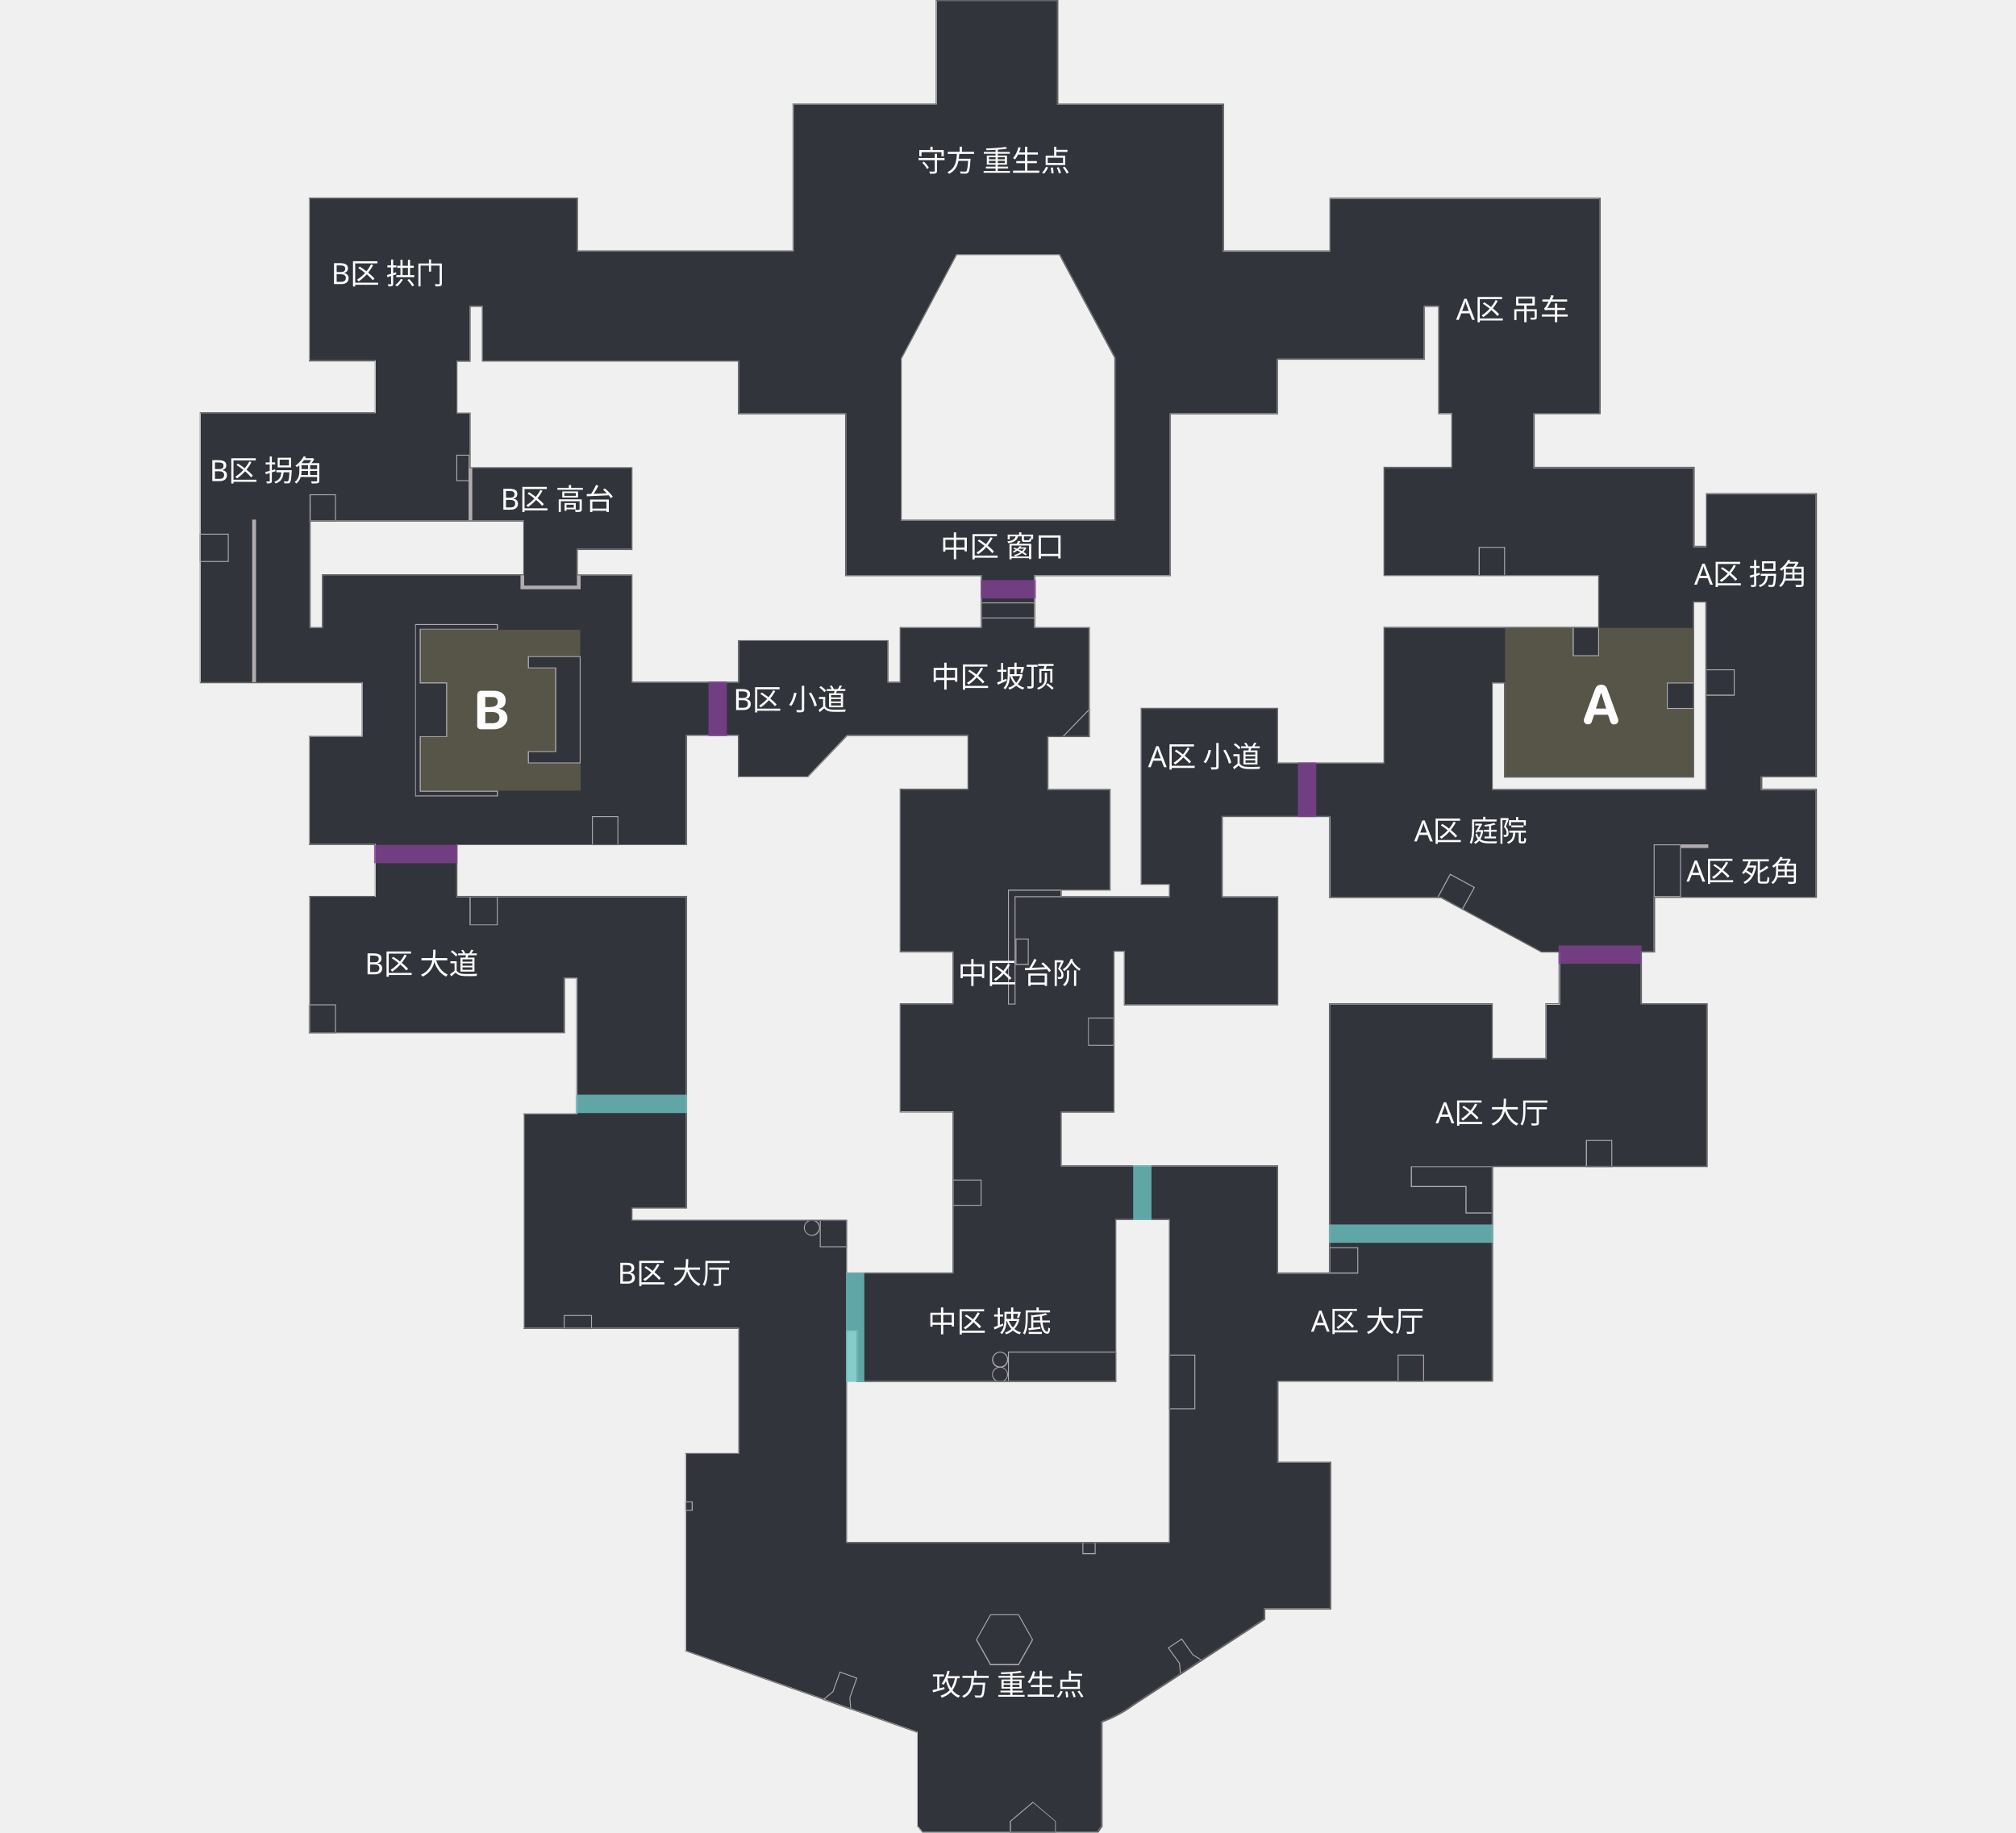
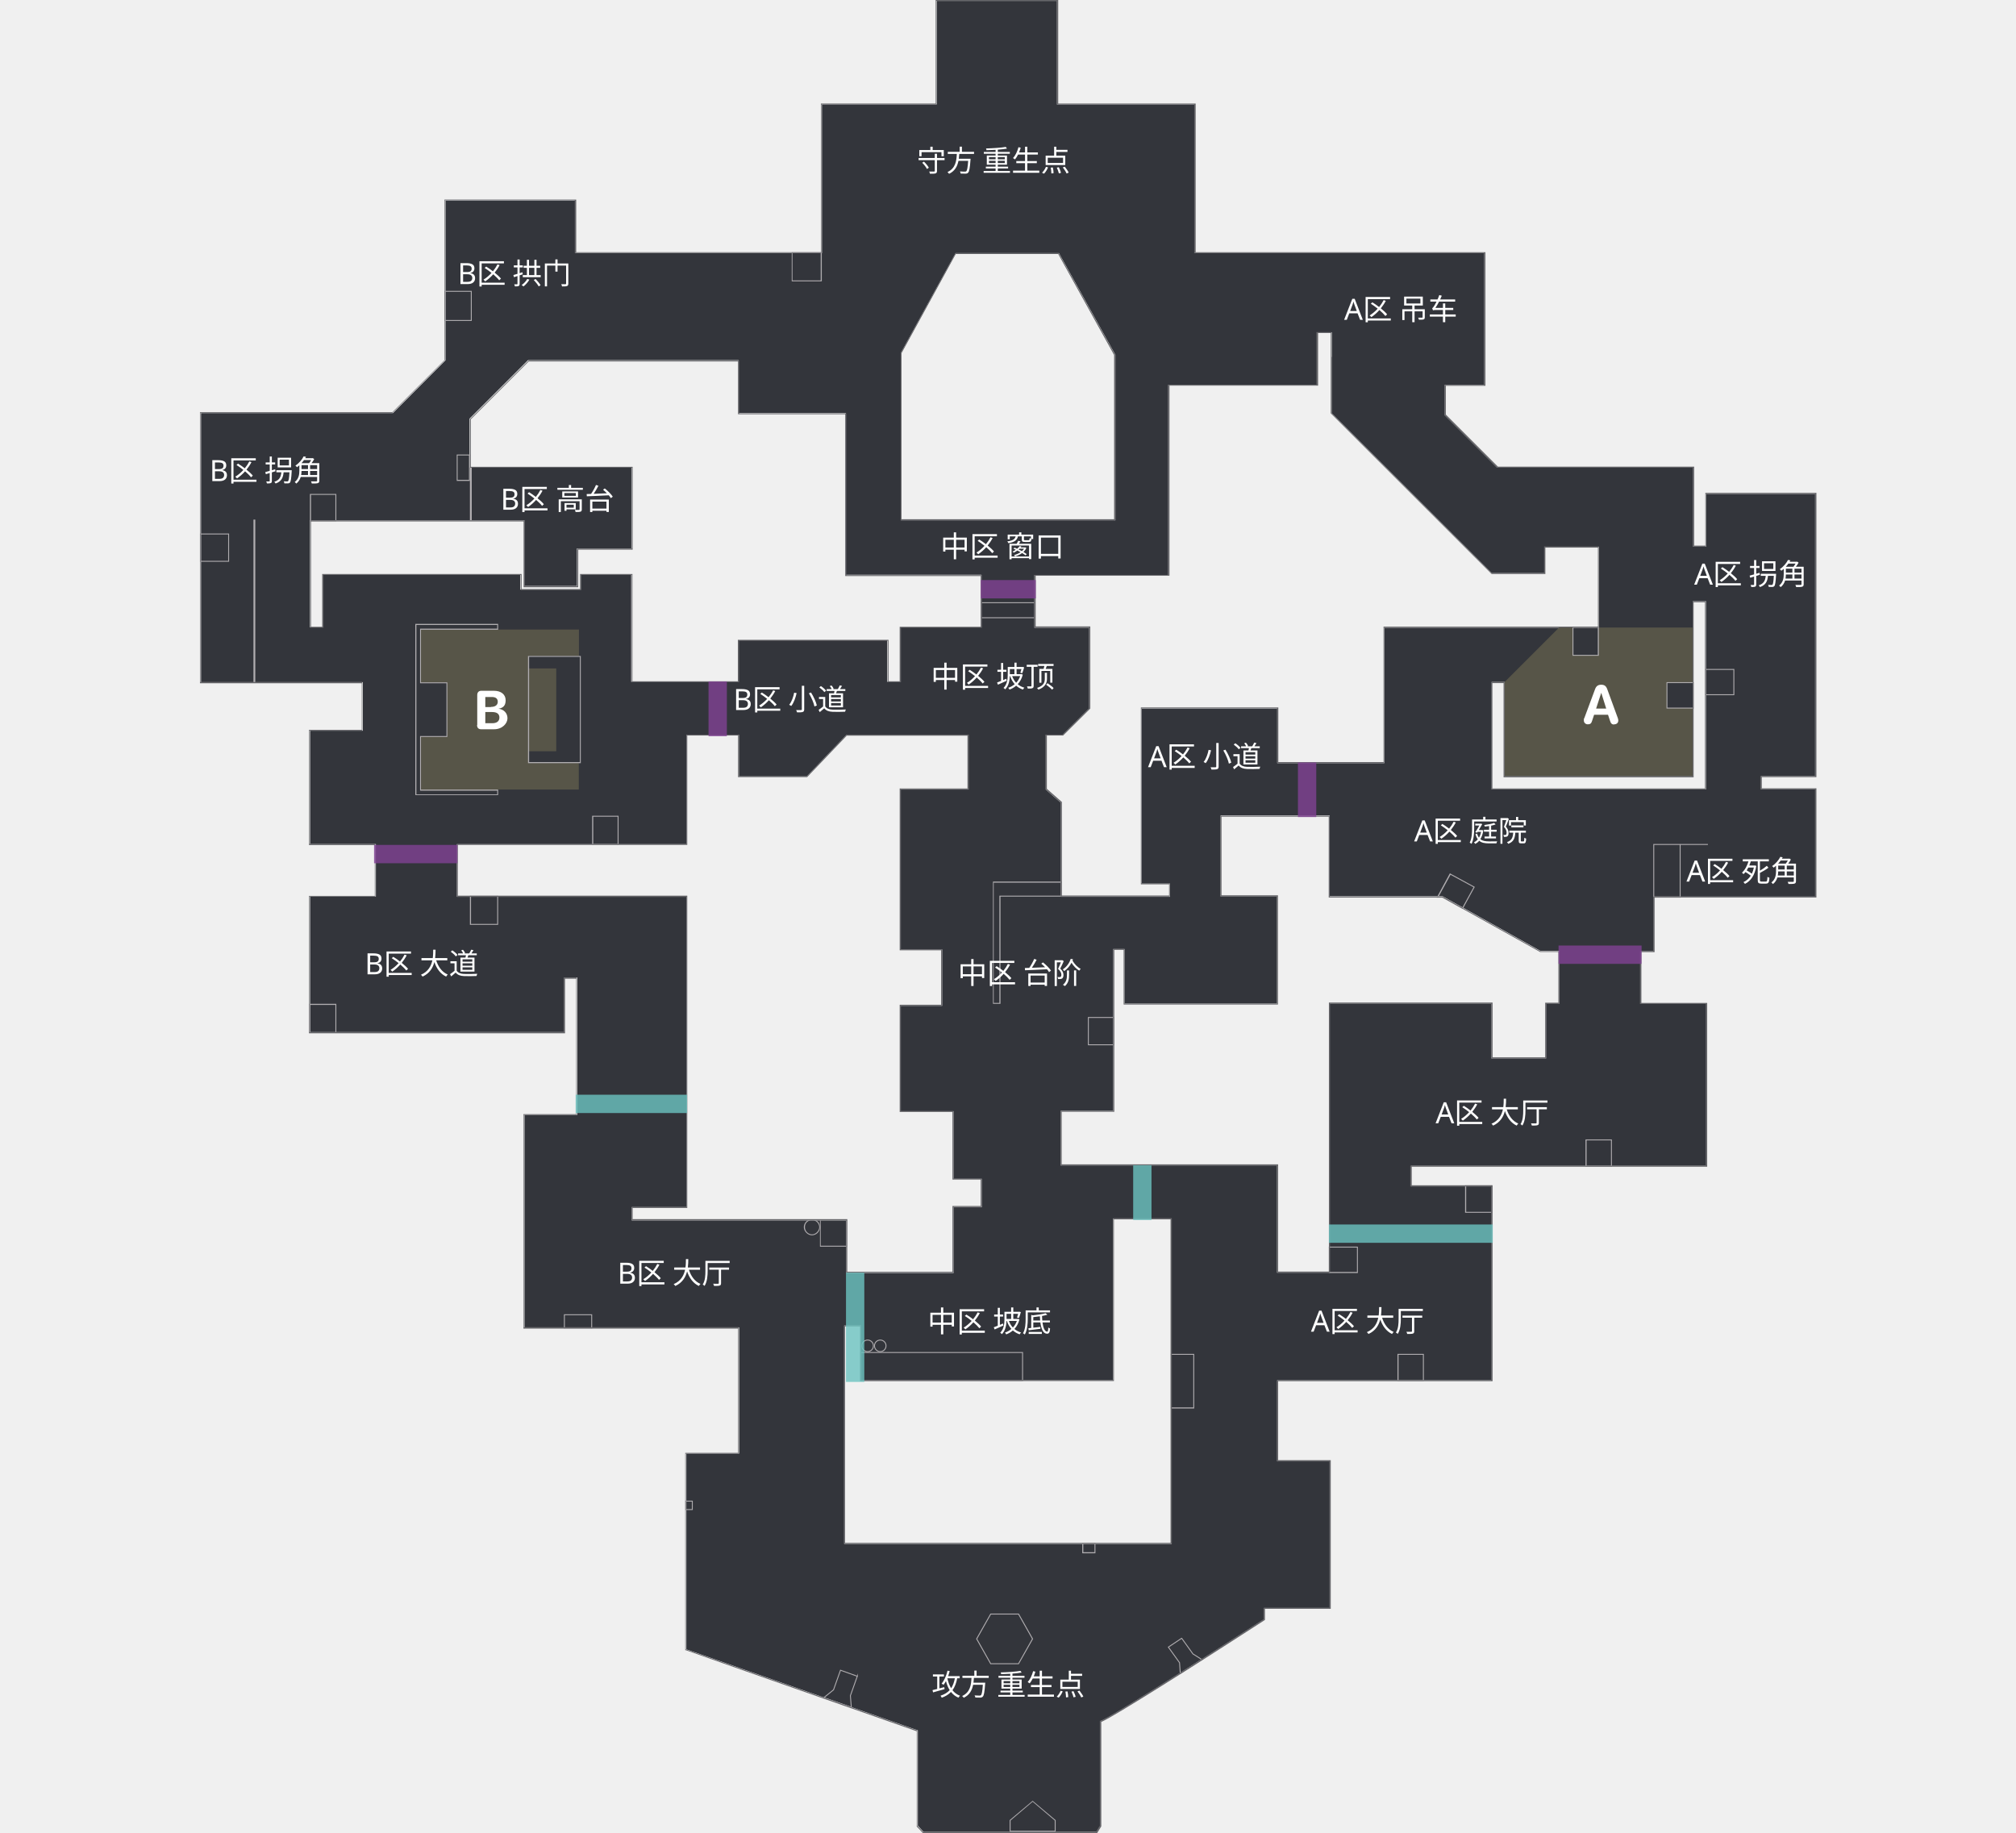
- <svg xmlns="http://www.w3.org/2000/svg" id="_图层_1" data-name="图层 1" version="1.1" viewBox="0 0 1100 1000">
+ <svg xmlns="http://www.w3.org/2000/svg" id="_图层_1" data-name=" 图层 1" version="1.1" viewBox="0 0 1100 1000">
  <defs>
    <style>
      .cls-1 {
-         fill: #32343b;
+         fill: #575548;
      }

      .cls-1, .cls-2, .cls-3, .cls-4, .cls-5 {
        stroke-width: 0px;
      }

-       .cls-2 {
-         fill: #575548;
-       }
- 
-       .cls-3 {
-         fill: #646568;
-       }
- 
      .cls-6 {
-         opacity: .8;
-       }
- 
-       .cls-7 {
-         stroke: #afabae;
+         stroke: #b0adb0;
        stroke-width: .5px;
      }

-       .cls-7, .cls-8, .cls-9 {
+       .cls-6, .cls-7, .cls-8 {
        fill: none;
        stroke-miterlimit: 10;
      }

+       .cls-2 {
+         fill: #b0adb0;
+       }
+ 
+       .cls-9 {
+         opacity: .4;
+       }
+ 
+       .cls-10 {
+         opacity: .8;
+       }
+ 
+       .cls-7 {
+         stroke: #814194;
+       }
+ 
+       .cls-7, .cls-8 {
+         stroke-width: 10px;
+       }
+ 
+       .cls-8 {
+         stroke: #6bc3c0;
+       }
+ 
+       .cls-3 {
+         fill: #656569;
+       }
+ 
+       .cls-11, .cls-12 {
+         isolation: isolate;
+       }
+ 
      .cls-4 {
-         fill: #afabae;
-       }
- 
-       .cls-8 {
-         stroke: #814194;
-       }
- 
-       .cls-8, .cls-9 {
-         stroke-width: 10px;
-       }
- 
-       .cls-9 {
-         stroke: #6bc3c0;
-       }
- 
-       .cls-5, .cls-10 {
+         fill: #33353b;
+       }
+ 
+       .cls-5, .cls-12 {
        fill: #fff;
      }

-       .cls-10 {
+       .cls-12 {
        font-family: SimHei, SimHei;
        font-size: 16px;
-         isolation: isolate;
      }
    </style>
  </defs>
-   <g id="_进攻-盐海矿镇" data-name="进攻-盐海矿镇">
-     <g id="Body">
-       <path class="cls-1" d="M902.3,519.3v-29.8h88.3v-58.5h-29.8v-7.3h29.8v-154h-59.5v28.8h-7.2v-43.1h-87.3v-29.8h36v-117.1h-146.9v28.8h-58.5V57h-90.4V.5h-65.7v56.5h-78.1v80.1h-118.1v-28.8h-145.9v88.3h36v28.8h-95.5v58.5h0v88.3h88.3v29.8h-28.8v58.5h36v28.8h-35.9v74h138.6v-29.9h7.2v74.6h-28.8v116.5h117.1v68.8h-28.8v107.3l126.3,44.3v51.3l2.6,3.1h95.5l2.1-3.1v-56.9c10.6-3.9,17.3-9.3,17.3-9.3l71.6-46.8v-5.6h36v-79.6h-28.8v-44.7h117.1v-117.1h117.1v-88.3h-35.9v-28.8h7.2,0ZM931.1,328.2v102.7h-117.1v-58.6h7.2v51.4h102.7v-95.5h7.2ZM792.4,225.5v29.8h-37v58.5h117.1v28.8h-117.1v74h-58.5v-29.8h-74v95.5h15.4v7.2h-30.8s-28.8,0-28.8,0v-4.1h26.7v-54.4h-33.9v-29.3h22.6v-59.1h-29.8v-28.8h74v-88.3h58.5v-29.8h80.1v-28.8h8.2v58.5h7.2,0ZM491.5,243v-47.3l30.3-57h56.5l30.3,56.5v88.8h-117.1v-41h0ZM249.1,196.7h7.2v-29.8h7.2v29.8h139.7v28.8h58.5v66.3h0v22h74v28.8h-44.2v29.8h-7.2v-22.6h-81.1v22.6h-58.6v-9.2h0v-49.3h-29.8v-14.4h29.8v-44.2h-88.3v-29.8h-7.2v-28.8h0ZM168.9,284h117.1v29.8h-109.9v28.8h-7.2v-58.5h0ZM344.5,659h29.8v-169.5h-125.3v-28.8h125.3v-59.6h28.8v22.6h37.5l21.5-22.6h17.6c0,0,48.7,0,48.7,0v29.7h-37v88.3h28.8v28.8h-28.8v58.5h28.8v68.6h0v19.8h-58.6v-28.8h-117.1v-7.2h0ZM638.4,832.1v9.7h-176.7v-48.3h0v-67.8h6.2v27.8h140.7v-88.3h29.8v166.9ZM843.8,548v29.8h-29.8v-29.8h-88.3v146.9h-28.8v-58.5h-118.1v-29.8h28.8v-87.8h6.2v29.3h83.2v-58.5h-30.3v-44.2h59.1v44.2h60.7c.6.5,54.9,29.8,54.9,29.8h9.8v28.8h-7.2Z" />
-     </g>
-     <g id="Bombsite">
-       <rect class="cls-2" x="821.2" y="342.6" width="102.8" height="81.2" />
-       <polygon class="cls-2" points="288.1 416.4 288.1 410 303.2 410 303.2 364.9 288.1 364.9 288.1 358 316.6 358 316.6 343.6 288.1 343.6 273.6 343.6 229.4 343.6 229.4 372.5 243.9 372.5 243.9 401.9 229.4 401.9 229.4 431.4 286 431.4 288.1 431.4 316.8 431.4 316.8 416.4 288.1 416.4" />
-     </g>
-     <g id="Lines">
-       <path class="cls-4" d="M563.6,983.6l12.1,10.2v5.6h-24.1v-5.6l12.1-10.2M563.6,983l-12.6,10.7v6.4h25.1v-6.4l-12.6-10.7h0Z" />
-       <path class="cls-4" d="M555.6,881.3l7.5,13.3-7.5,13.3h-15l-7.5-13.3,7.5-13.3h15M555.9,880.8h-15.6l-7.8,13.9,7.8,13.9h15.6l7.8-13.9-7.8-13.9h0Z" />
-       <polygon class="cls-7" points="467.5 915.6 458.3 912.3 454.5 923 449.2 927.4 464.2 932.6 463.7 926.3 467.5 915.6" />
-       <polygon class="cls-7" points="644.8 894.3 637.5 899.1 643.6 907.6 644.1 913.5 655.7 905.9 650.8 902.8 644.8 894.3" />
-       <path class="cls-4" d="M597.3,841.8v5.6h-6.2v-5.6h6.2M597.8,841.3h-7.2v6.7h7.2v-6.7h0Z" />
-       <path class="cls-4" d="M377.4,819.7v4.1h-3.1v-4.1h3.1M378,819.2h-4.1v5.1h4.1v-5.1h0Z" />
-       <path class="cls-4" d="M651.7,739.6v28.8h-13.4v-28.8h13.4M652.2,739.1h-14.4v29.8h14.4v-29.8h0Z" />
-       <path class="cls-4" d="M776.5,739.6v13.9h-13.4v-13.9h13.4M777,739.1h-14.4v14.9h14.4v-14.9h0Z" />
-       <path class="cls-4" d="M740.6,681v13.3h-14.9v-13.3h14.9M741.1,680.5h-15.9v14.4h15.9v-14.4h0Z" />
-       <path class="cls-4" d="M608.6,738v15.4h-58.1v-15.4h58.1M609.1,737.5h-59.1v16.5h59.1v-16.5h0Z" />
-       <path class="cls-4" d="M545.7,738c2.1,0,3.8,1.7,3.8,3.8s-1.7,3.8-3.8,3.8-3.8-1.7-3.8-3.8,1.7-3.8,3.8-3.8M545.7,737.5c-2.4,0-4.4,2-4.4,4.4s2,4.4,4.4,4.4,4.4-2,4.4-4.4-2-4.4-4.4-4.4h0Z" />
-       <path class="cls-4" d="M461.7,666.1v13.9h-13.9v-13.9h13.9M462.2,665.6h-14.9v14.9h14.9v-14.9h0Z" />
-       <path class="cls-4" d="M322.5,718v6.7h-14.4v-6.7h14.4M323,717.5h-15.4v7.7h15.4v-7.7h0Z" />
-       <path class="cls-4" d="M535.1,644.1v13.3h-14.9v-13.3h14.9M535.6,643.6h-15.9v14.3h15.9v-14.3h0Z" />
-       <path class="cls-4" d="M879.2,622.5v13.9h-13.3v-13.9h13.3M879.7,622h-14.4v14.9h14.4v-14.9h0Z" />
-       <path class="cls-4" d="M182.8,548.5v14.9h-13.9v-14.9h13.9M183.3,548h-14.9v15.9h14.9v-15.9h0Z" />
-       <path class="cls-4" d="M271.1,489.5v14.9h-14.3v-14.9h14.3M271.6,488.9h-15.4v15.9h15.4v-15.9h0Z" />
-       <path class="cls-4" d="M271.1,341v2.1h-42.1v29.8h14.4v28.8h-14.4v30.3h42.1v2h-44.2v-93h44.2M271.7,340.5h-45.2v94h45.2v-3.1h-42.1v-29.3h14.4v-29.8h-14.4v-28.8h42.1v-3.1h0Z" />
-       <path class="cls-4" d="M607.5,555.7v14.4h-13.4v-14.4h13.4M608.1,555.2h-14.4v15.4h14.4v-15.4h0Z" />
-       <path class="cls-4" d="M578.8,485.9v3.1h-25.2v58.6h-3.1v-61.6h28.2M579.3,485.4h-29.3v62.7h4.1v-58.6h25.2v-4.1h0Z" />
-       <path class="cls-4" d="M560.8,512.6v13.3h-6.2v-13.3h6.2M561.3,512.1h-7.2v14.4h7.2v-14.4h0Z" />
-       <path class="cls-4" d="M336.9,445.8v14.9h-13.4v-14.9h13.4M337.4,445.3h-14.4v15.9h14.4v-15.9h0Z" />
-       <path class="cls-4" d="M124.3,291.7v14.4h-14.9v-14.4h14.9M124.8,291.2h-15.9v15.4h15.9v-15.4h0Z" />
-       <path class="cls-4" d="M182.8,270.2v13.9h-13.3v-13.9h13.3M183.3,269.7h-14.4v14.9h14.4v-14.9h0Z" />
-       <path class="cls-4" d="M255.7,248.6v13.4h-6.2v-13.4h6.2M256.2,248.1h-7.2v14.4h7.2v-14.4h0Z" />
-       <path class="cls-4" d="M564.4,329.2v7.7h-28.8v-7.7h28.8M564.9,328.7h-29.8v8.7h29.8v-8.7h0Z" />
-       <path class="cls-4" d="M814,636.9v24.6h-13.8v-14.4h-29.8v-10.3h43.6M814.5,636.4h-44.7v11.3h29.8v14.4h14.9v-25.7h0Z" />
-       <path class="cls-4" d="M916.7,461.2v27.7h-13.9v-27.7h13.9M917.2,460.7h-14.9v28.8h14.9v-28.8h0Z" />
-       <path class="cls-4" d="M791.4,477.4l12.7,6.9-6.3,11.5-11.4-6.2h-.1c0,0-.1,0-.1,0h-.2s-1.2,0-1.2,0l6.6-12.1M791.2,476.7l-7.2,13.3h2.2s11.8,6.5,11.8,6.5l6.8-12.4-13.6-7.4h0Z" />
-       <path class="cls-4" d="M946,365.7v13.3h-14.9v-13.3h14.9M946.5,365.2h-15.9v14.4h15.9v-14.4h0Z" />
-       <g>
-         <rect class="cls-1" x="909.8" y="372.6" width="14.4" height="13.9" />
-         <path class="cls-4" d="M923.9,372.9v13.4h-13.9v-13.4h13.9M924.4,372.4h-14.9v14.4h14.9v-14.4h0Z" />
-       </g>
-       <g>
-         <rect class="cls-1" x="858.4" y="342.3" width="13.9" height="15.4" />
-         <path class="cls-4" d="M872,342.6v14.9h-13.3v-14.9h13.3M872.5,342.1h-14.4v15.9h14.4v-15.9h0Z" />
-       </g>
-       <path class="cls-4" d="M820.7,298.9v14.9h-13.3v-14.9h13.3M821.2,298.4h-14.4v15.9h14.4v-15.9h0Z" />
-       <rect class="cls-4" x="137.6" y="283.5" width="2.1" height="88.8" />
-       <rect class="cls-4" x="255.7" y="255.3" width="2" height="28.8" />
-       <polygon class="cls-4" points="314.8 313.8 314.8 319.5 286 319.5 286 313.8 284 313.8 284 321.5 285 321.5 286 321.5 314.8 321.5 316.6 321.5 316.8 321.5 316.8 313.8 314.8 313.8" />
-       <rect class="cls-4" x="917.1" y="460.7" width="15" height="2" />
-       <path class="cls-4" d="M316.3,358.5v57.5h-27.7v-5.7h14.9v-46.1h-14.9v-5.7h27.7M316.8,358h-28.8v6.7h14.9v45.1h-14.9v6.7h28.8v-58.5h0Z" />
-       <polygon class="cls-7" points="580 401.9 594.5 386.9 594.5 401.9 580 401.9" />
-       <path class="cls-4" d="M443.8,666.1c1.8.4,3.1,2,3.1,3.8s-1.8,3.9-3.9,3.9-3.9-1.8-3.9-3.9,1.3-3.4,3.1-3.8h1.7M443.9,665.6h-1.8c-2,.4-3.5,2.2-3.5,4.3s2,4.4,4.4,4.4,4.4-2,4.4-4.4-1.5-3.9-3.5-4.3h0Z" />
-       <path class="cls-4" d="M545.7,746.2c2.1,0,3.8,1.6,3.8,3.7s-1.2,3.2-3,3.6h-1.8c-1.7-.4-3-1.9-3-3.6s1.7-3.7,3.8-3.7M545.7,745.7c-2.4,0-4.4,1.9-4.4,4.2s1.5,3.7,3.4,4.1h1.9c2-.4,3.4-2.1,3.4-4.1s-2-4.2-4.4-4.2h0Z" />
-     </g>
-     <g id="Outlines">
-       <path class="cls-3" d="M576.7.5v56.5h90.4v80.1h58.5v-28.8h146.9v117.1h-36v29.8h87.3v43.1h7.2v-28.8h59.5v154h-29.8v7.3h29.8v58.5h-88.3v29.8h-7.2v28.8h35.9v88.3h-117.1v117.1h-117.1v44.7h28.8v79.6h-36v5.6l-71.6,46.8s-6.7,5.4-17.3,9.3v56.9l-2.1,3.1h-95.5l-2.6-3.1v-51.3l-126.3-44.3v-107.3h28.8v-68.8h-117.1v-116.5h28.8v-74.6h-7.2v29.9h-138.6v-74h35.9v-28.8h-36v-58.5h28.8v-29.8h-88.3v-88.3h0v-58.5h95.5v-28.8h-36v-88.3h145.9v28.8h118.1V57h78.1V.5h65.7M491.5,284h117.1v-88.8l-30.3-56.5h-56.5l-30.3,57v88.3M564.4,342.6h29.8v59.1h-22.6v29.3h33.9v54.4h-26.7v4.1h28.8s30.8,0,30.8,0v-7.2h-15.4v-95.5h74v29.8h58.5v-74h117.1v-28.8h-117.1v-58.5h37v-29.8h-7.2v-58.5h-8.2v28.8h-80.1v29.8h-58.5v88.3h-74v28.8M249.1,225.5h7.2v29.8h88.3v44.2h-29.8v14.4h29.8v49.3h0v9.2h58.6v-22.6h81.1v22.6h7.2v-29.8h44.2v-28.8h-74v-22h0v-66.3h-58.5v-28.8h-139.7v-29.8h-7.2v29.8h-7.2v28.8M168.9,342.6h7.2v-28.8h109.9v-29.8h-117.1v58.5M821.2,423.7v-51.4h-7.2v58.6h117.1v-102.7h-7.2v95.5h-102.7M403.1,423.7v-22.6h-28.8v59.6h-125.3v28.8h125.3v169.5h-29.8v7.2h117.1v28.8h58.6v-19.8h0v-68.6h-28.8v-58.5h28.8v-28.8h-28.8v-88.3h37v-29.7h-48.7c0,0-17.6,0-17.6,0l-21.5,22.6h-37.5M666.6,489.5h30.3v58.5h-83.2v-29.3h-6.2v87.8h-28.8v29.8h118.1v58.5h28.8v-146.9h88.3v29.8h29.8v-29.8h7.2v-28.8h-9.8s-54.2-29.3-54.9-29.8h-60.7v-44.2h-59.1v44.2M467.9,753.5v-27.8h-6.2v67.8h0v48.3h176.7v-176.7h-29.8v88.3h-140.7M577.3,0h-66.8v56.5h-78.1v80.1h-117v-28.8h-146.9v89.4h36v27.7h-95.5v59.6h0v88.3h88.3v28.7h-28.8v59.6h36v27.7h-35.9v75h139.7v-29.9h6.1v73.6h-28.8v117.6h117.1v67.7h-28.8v108.3h.4c0,.1,126,44.3,126,44.3v51.1h.1c0,.1,2.6,3.2,2.6,3.2l.2.2h96.1l.2-.2,2.1-3.1h0v-56.8c10-3.7,16.6-8.9,17-9.2l71.6-46.8.2-.2v-5.4h36v-80.7h-28.8v-43.6h117.1v-117.1h117.1v-89.4h-35.9v-27.7h7.2v-29.8h88.3v-59.6h-29.8v-6.2h29.8v-155.1h-60.6v28.8h-6.1v-43.1h-87.3v-28.7h36v-118.2h-148v28.8h-57.5V56.5h-90.4V0h0ZM522.1,139.2h55.8l30.1,56.1v88.2h-116v-87.7l30.1-56.6h0ZM777.6,167.5h7.1v58.5h7.2v28.7h-37v59.6h117.1v27.7h-117.1v74h-57.5v-29.8h-75v96.6h15.4v6.1h-30.3s-28.2,0-28.2,0v-3h26.7v-55.5h-33.9v-28.2h22.6v-60.1h-29.8v-27.7h74v-88.3h58.5v-29.8h80.1v-28.8h0ZM256.8,167.5h6.1v29.8h139.7v28.8h58.5v66.3h0v22h74v27.7h-44.2v29.8h-6.1v-22.6h-82.2v22.6h-57.5v-58.5h-29.8v-13.3h29.8v-45.2h-88.3v-29.8h-7.2v-27.7h7.2v-29.8h0ZM169.5,284.6h116v28.7h-109.9v28.8h-6.1v-57.5h0ZM924.4,328.7h6.1v101.7h-116v-57.5h6.1v51.4h103.8v-95.5h0ZM462.4,401.7h16.8c0,0,48.7,0,48.7,0v28.6h-37v89.4h28.8v27.7h-28.8v59.6h28.8v68.6h0v18.7h-57.5v-28.8h-117.1v-6.1h29.8v-170.6h-125.3v-27.7h125.3v-59.6h27.7v22.6h38.3l.2-.2,21.4-22.4h0ZM667.1,445.8h58v44.2h61.1c3.2,1.8,46,25,54.8,29.7h.1c0,0,9.3,0,9.3,0v27.7h-7.2v29.8h-28.7v-29.8h-89.4v146.9h-27.7v-58.5h-118.1v-28.7h28.8v-87.8h5.1v29.3h84.3v-59.6h-30.3v-43.1h0ZM609.1,665.7h28.7v175.6h-175.6v-48.3h0v-66.7h5.1v27.8h141.8v-88.3h0Z" />
-     </g>
-     <g id="Callouts">
-       <text class="cls-10" transform="translate(500.3 93.5)">
+   <g id="Body">
+     <path class="cls-4" d="M990.4,423.5v-154h-59.5v28.8h-7.2v-43.1h-106.8l-28.7-28.7v-16.5h21.6v-71.9h-158.1V57h-75V.5h-65.6v56.5h-62.6v81.1h-134.6v-28.7h-70.8v87.2l-28.7,28.8h-104.7v146.8h59.5s28.8,0,28.8,0v26.5h-28.8v61.8h35.9v28.7h-35.9v73.9h138.6v-29.8h7.2v75h-28.8v115.9h117.1v68.9h-28.8v106.8l126.3,44.2v52l3.1,3.4h94.4l2.1-3.4v-57.1c3.9-.2,89.3-55.5,89.3-55.5v-6.2h35.9v-80h-28.7v-44.2h117v-105.8h-44.1v-11.2h161.2v-88.3h-35.9v-28.8h7.2v-29.8h88.3v-58.5h-29.8v-7.2h29.8ZM726.6,194.7v30.7l87.4,87.3h28.6v-14.4h29.8v44.2h-117v73.9h-58.5v-29.8h-73.9v95.5h15.4v7.2h-59.6v-51.3l-8.2-7.2v-29.9h9.2l14.4-14.3v-44.1h-29.8v-28.7h73v-103.7h81.1v-28.8h8.2v13.5h0ZM491.5,192.6l29.9-54.5h19.7s1.3,0,1.3,0h35.4l30.8,55.5v90.3h-117v-91.3ZM169.1,342.4v-58.6h117v35.9h28.7v-20.5h29.7v-15.4h0v-28.7h-88.3v-26.7l31.9-31.9h114.9v28.8h58.5v88.3h17.4s56.6,0,56.6,0v28.7h-44.2v29.7h-7.2v-22.6h-81.1v22.6h-58.6v-58.5h-27.5v8.2h-33v-8.2h-107.7v28.8h-7.2ZM344.7,665.8v-7.2h29.8v-11.4h0v-139.5h0v-18.4h-125.2v-28.7h125.2v-59.7h28.7v22.7h37l21.7-22.7h66.6v29.9h-37v87.2h22.6v30.8h-22.6v57.5h28.8v36.9h15.4v15.5h-15.4v35.9h-58.5v-28.7h-117.1s0,0,0,0ZM460.6,723.2h9.3v29.8h137.5v-88.2h31.9v162.1h0v15.5h-178.7v-119.1ZM850.8,547.7h-7.2v29.8h-29.8v-29.9h-88.2v146.8h-28.8v-58.5h-118.1v-29.8h28.7v-88.3h6.2v29.8h83.2v-58.5h-30.8v-7.2h0v-37h59.5v44.1h61.6l53.4,29.8h10.3v28.8h0ZM930.9,430.7h-117v-58.6h7.2v51.4h102.6v-95.5h7.2v102.7h0Z" />
+     <g class="cls-9">
+       <path class="cls-4" d="M303.5,364.7h-15.4v45.2h15.4v-45.2Z" />
+     </g>
+   </g>
+   <g id="Bombsite">
+     <path class="cls-1" d="M288.4,416.2v-6.3h15.1v-45.2h-15.1v-6.8h27.5s0-14.4,0-14.4h-27.5s-14.5,0-14.5,0h-44.3v28.9h14.3v29.4h-14.2v29.5h41.6l.4-.5h44.1v-14.5h-27.5Z" />
+     <path class="cls-1" d="M923.7,372.4v-30h-51.6v15.2h-14v-15.3s-7.3,0-7.3,0l-29.8,29.8v51.4h102.7v-37.2h-14.2v-14h14.2Z" />
+   </g>
+   <g id="Lines">
+     <path class="cls-2" d="M563.5,983.1l12,10.2v5.6h-24.1v-5.6l12-10.2ZM563.5,982.5l-12.6,10.6v6.4h25.1v-6.4l-12.6-10.6Z" />
+     <path class="cls-2" d="M555.6,880.9l7.5,13.3-7.5,13.3h-14.9l-7.5-13.3,7.5-13.3h14.9ZM555.9,880.4h-15.5l-7.8,13.8,7.8,13.8h15.5l7.8-13.8-7.8-13.8Z" />
+     <path class="cls-6" d="M467.8,914.6l-9.2-3.3-3.8,10.7-5.3,4.3,15,5.2-.5-6.3,3.8-10.7Z" />
+     <path class="cls-6" d="M644.7,893.9l-7.2,4.8,6.1,8.5.4,5.8,11.8-7.5-4.9-3.1-6.1-8.5Z" />
+     <path class="cls-2" d="M597.2,842.3v4.6h-6.1v-4.6h6.1ZM597.7,841.8h-7.2v5.7h7.2v-5.7Z" />
+     <path class="cls-2" d="M377.5,819.3v4.1h-3.1v-4.1h3.1ZM378,818.8h-4.1v5.1h4.1v-5.1Z" />
+     <path class="cls-2" d="M651.1,739.2v28.7h-11.8v-28.7h11.8ZM651.6,738.7h-12.8v29.8h12.8v-29.8Z" />
+     <path class="cls-2" d="M776.4,739.2v13.9h-13.3v-13.9h13.3ZM776.9,738.7h-14.4v14.9h14.4v-14.9Z" />
+     <path class="cls-2" d="M740.4,680.7v13.3h-14.9v-13.3h14.9ZM740.9,680.2h-15.9v14.4h15.9v-14.4Z" />
+     <path class="cls-2" d="M557.7,738.2v14.8h-87.7v-14.8h87.7ZM558.2,737.7h-88.8v15.9h88.8v-15.9Z" />
+     <path class="cls-2" d="M461.7,665.8v13.9h-13.9v-13.9h13.9ZM462.3,665.3h-14.9v14.9h14.9v-14.9Z" />
+     <path class="cls-2" d="M322.6,717.6v6.7h-14.4v-6.7h14.4ZM323.1,717.1h-15.4v7.7h15.4v-7.7Z" />
+     <path class="cls-2" d="M879,622.2v13.9h-13.3v-13.9h13.3ZM879.5,621.7h-14.4v14.9h14.4v-14.9Z" />
+     <path class="cls-2" d="M183,548.3v14.9h-13.9v-14.9h13.9ZM183.5,547.7h-14.9v15.9h14.9v-15.9Z" />
+     <path class="cls-2" d="M271.3,489.2v14.9h-14.3v-14.9h14.3ZM271.8,488.7h-15.4v15.9h15.4v-15.9Z" />
+     <path class="cls-2" d="M271.3,340.9v2.1h-42.1v29.8h14.4v28.8h-14.4v29.8h42.1v2h-44.1v-92.4h44.1M271.8,340.4h-45.2v93.4h45.2v-3h-42.1v-28.7h14.4v-29.8h-14.4v-28.7h42.1v-3.1h0Z" />
+     <path class="cls-2" d="M607.5,555.4v14.4h-13.4v-14.4h13.4ZM608,554.9h-14.4v15.4h14.4v-15.4Z" />
+     <path class="cls-2" d="M578.7,481.5v7.2h-33.4v58.5h-3.1v-65.6h36.5M579.3,481h-37.5v66.7h4.1v-58.5h33.4v-8.2h0Z" />
+     <path class="cls-2" d="M337,445.6v14.9h-13.3v-14.9h13.3ZM337.5,445.1h-14.4v15.9h14.4v-15.9Z" />
+     <path class="cls-2" d="M124.5,291.6v14.4h-14.9v-14.4h14.9ZM125,291.1h-15.9v15.4h15.9v-15.4Z" />
+     <path class="cls-2" d="M183,270v13.9h-13.3v-13.9h13.3ZM183.5,269.5h-14.4v14.9h14.4v-14.9Z" />
+     <path class="cls-2" d="M255.9,248.5v13.3h-6.2v-13.3h6.2ZM256.4,248h-7.2v14.4h7.2v-14.4Z" />
+     <path class="cls-2" d="M564.4,329.1v7.7h-28.8v-7.7h28.8ZM564.9,328.6h-29.8v8.7h29.8v-8.7Z" />
+     <path class="cls-2" d="M916.5,461v28.2h-13.9v-28.2h13.9ZM917,460.5h-14.9v29.3h14.9v-29.3Z" />
+     <path class="cls-2" d="M791.3,477.2l12.7,6.9-6.1,11.1-10.6-5.9h-.1c0,0-.1,0-.1,0h-1s-1.2,0-1.2,0l6.6-12.1M791.1,476.5l-7.2,13.3h3.1l11.1,6.2,6.6-12.1-13.6-7.4h0Z" />
+     <path class="cls-2" d="M945.8,365.5v13.3h-14.9v-13.3h14.9ZM946.3,365h-15.9v14.3h15.9v-14.3Z" />
+     <path class="cls-2" d="M923.7,372.7v13.4h-13.9v-13.4h13.9ZM924.2,372.2h-14.9v14.4h14.9v-14.4Z" />
+     <path class="cls-2" d="M871.8,342.4v14.9h-13.3v-14.9h13.3ZM872.4,341.9h-14.4v15.9h14.4v-15.9Z" />
+     <path class="cls-2" d="M139.3,283.5h-1v88.8h1v-88.8Z" />
+     <path class="cls-2" d="M257.4,255.1h-1v28.8h1v-28.8Z" />
+     <path class="cls-2" d="M931.9,460.5h-15v.5h15v-.5Z" />
+     <path class="cls-2" d="M443.9,665.8c1.8.4,3.1,2,3.1,3.8s-1.8,3.9-3.9,3.9-3.9-1.8-3.9-3.9,1.3-3.4,3.1-3.8h1.7ZM443.9,665.3h-1.8c-2,.4-3.5,2.2-3.5,4.3s2,4.4,4.4,4.4,4.4-2,4.4-4.4-1.5-3.9-3.5-4.3h0Z" />
+     <path class="cls-2" d="M473.4,731.4c1.6,0,2.9,1.3,2.9,2.9s-1.3,2.9-2.9,2.9-2.9-1.3-2.9-2.9,1.3-2.9,2.9-2.9ZM473.4,730.9c-1.9,0-3.4,1.5-3.4,3.4s1.5,3.4,3.4,3.4,3.4-1.5,3.4-3.4-1.5-3.4-3.4-3.4Z" />
+     <path class="cls-2" d="M480.3,731.4c1.6,0,2.9,1.3,2.9,2.9s-1.3,2.9-2.9,2.9-2.9-1.3-2.9-2.9,1.3-2.9,2.9-2.9ZM480.3,730.9c-1.9,0-3.4,1.5-3.4,3.4s1.5,3.4,3.4,3.4,3.4-1.5,3.4-3.4-1.5-3.4-3.4-3.4Z" />
+     <path class="cls-2" d="M316.4,358.4v57.4h-27.7v-57.4h27.7ZM316.9,357.9h-28.8v58.5h28.8v-58.5Z" />
+     <path class="cls-2" d="M256.9,159.2v15.4h-13.9v-15.4h13.9ZM257.4,158.7h-14.9v16.4h14.9v-16.4Z" />
+     <path class="cls-2" d="M447.8,138.1v14.9h-15.4v-14.9h15.4ZM448.4,137.6h-16.4v15.9h16.4v-15.9Z" />
+     <path class="cls-2" d="M813.8,647.2v14h-13.8v-14h13.8ZM814.3,646.7h-14.9v15h14.9v-15Z" />
+   </g>
+   <g id="Outlines">
+     <path class="cls-3" d="M576.6.5v56.5h75v81.1h158.1v71.9h-21.6v16.5l28.7,28.7h106.8v43.1h7.2v-28.8h59.5v154h-29.8v7.2h29.8v58.5h-88.3v29.8h-7.2v28.8h35.9v88.3h-161.2v11.2h44.1v105.8h-117v44.2h28.7v80h-35.9v6.2s-85.4,55.3-89.3,55.5v57.1l-2.1,3.4h-94.4l-3.1-3.4v-52l-126.3-44.2v-106.8h28.8v-68.9h-117.1v-115.9h28.8v-75h-7.2v29.8h-138.6v-73.9h35.9v-28.8h-35.9v-61.8h28.8v-26.5h-28.8s-59.5,0-59.5,0v-146.8h104.7l28.7-28.8v-87.2h70.8v28.7h134.6V57h62.6V.5h65.6M491.5,283.9h117v-90.3l-30.8-55.5h-36.7s-19.7,0-19.7,0l-29.9,54.5v91.3ZM564.3,342.4h29.8v44.1l-14.4,14.3h-9.2v29.9l8.2,7.2v51.3h59.6v-7.2h-15.4v-95.5h73.9v29.8h58.5v-73.9h117v-44.2h-29.8v14.4h-28.6l-87.4-87.3v-44.1h-8.2v28.8h-81.1v103.7h-73v28.7M256.4,255.2h88.3v28.7h0v15.4h-29.7v20.5h-28.7v-35.9h-117v58.6h7.2v-28.8h107.7v8.2h33v-8.2h27.5v58.5h58.6v-22.6h81.1v22.6h7.2v-29.7h44.2v-28.7h-56.6s-17.4,0-17.4,0v-88.3h-58.5v-28.8h-114.9l-31.9,31.9v26.7M821,423.5v-51.4h-7.2v58.6h117v-102.7h-7.2v95.5h-102.6M403.2,423.5v-22.7h-28.7v59.7h-125.2v28.8h125.2v18.4h0v139.5h0v11.4h-29.8v7.2h104s13.1,0,13.1,0v28.7h58.5v-35.9h15.4v-15.5h-15.4v-36.9h-28.8v-57.5h22.6v-30.8h-22.6v-87.2h37v-29.9h-66.6l-21.7,22.7h-37M666,489.2h30.8v58.5h-83.2v-29.8h-6.2v88.3h-28.7v29.8h118.1v58.5h28.8v-146.8h88.2v29.9h29.8v-29.8h7.2v-28.8h-10.3l-53.4-29.8h-61.6v-44.1h-59.5v37h0v7.2M470,753v-29.8h-9.3v119.1h178.7v-15.5h0v-162.1h-31.9v88.2h-137.5ZM577.2,0h-66.7v56.5h-62.6v81.1h-133.5v-28.7h-71.9v87.6l-28.4,28.4h-105v147.9h60.6s27.7,0,27.7,0v25.4h-28.8v62.9h35.9v27.7h-35.9v75h139.7v-29.8h6.1v73.9h-28.8v117h117.1v67.8h-28.8v107.7h.4c0,.1,125.9,44.2,125.9,44.2v52c.1,0,3.2,3.4,3.2,3.4l.2.2h95l.2-.3,2.1-3.4h0v-57c1.6-.6,8.6-4.2,45.9-27.8,21.6-13.7,43-27.6,43.2-27.7l.2-.2v-6h35.9v-81.1h-28.7v-43.1h117v-106.9h-44.1v-10.1h161.2v-89.4h-35.9v-27.7h7.2v-29.8h88.3v-59.6h-29.8v-6.1h29.8v-155.1h-60.6v28.8h-6.1v-43.1h-107.1l-28.4-28.4v-15.7h21.6v-72.9h-158.1V56.5h-75V0h0ZM541.7,138.6h35.7l30.5,55.1v89.6h-116v-90.6l29.6-54.1h20.1s0,0,0,0h0ZM718.9,181.7h7.2v43.8l.2.2,87.4,87.3.2.2h29.3v-14.4h28.7v43.1h-117v73.9h-57.4v-29.8h-75v96.5h15.4v6.1h-58.5v-51l-.2-.2-8-7v-29.1h8.9l.2-.2,14.4-14.3.2-.2v-44.8h-29.8v-27.7h73v-103.7h81.1v-28.8ZM288.5,197.2h114.2v28.8h58.5v88.3h17.9s56,0,56,0v27.7h-44.2v29.7h-6.1v-22.6h-82.2v22.6h-57.5v-58.5h-28.6v8.2h-31.9v-8.2h-108.8v28.8h-6.1v-57.5h116v35.9h29.8v-20.5h29.7v-15.4h0v-29.8h-88.3v-25.9l31.5-31.5h0ZM924.2,328.6h6.1v101.6h-116v-57.5h6.1v51.4h103.7v-95.5h0ZM462.1,401.4h65.8v28.8h-37v88.3h22.6v29.7h-22.6v58.5h28.8v36.9h15.4v14.4h-15.4v35.9h-57.4v-28.7h-117.1s0-6.1,0-6.1h29.8v-11.9s0-140.1,0-140.1h0v-18.4h-125.2v-27.7h125.2v-59.7h27.7v22.7h37.7l.2-.2,21.5-22.5h0ZM666.5,445.6h58.5v44.1h62l53.3,29.7h.1c0,0,9.9,0,9.9,0v27.7h-7.2v29.8h-28.7v-29.9h-89.3v146.8h-27.7v-58.5h-118.1v-28.7h28.7v-88.3h5.1v29.8h84.2v-59.6h-30.8v-6.7s0-36.4,0-36.4h0ZM607.9,665.3h30.8v162.1h0v14.4h-177.6v-118.1h8.2v29.8h138.5v-88.2Z" />
+   </g>
+   <g id="Callouts">
+     <g class="cls-11">
+       <text class="cls-12" transform="translate(500.3 93.5)">
        <tspan x="0" y="0">守方 重生点</tspan>
      </text>
-       <text class="cls-10" transform="translate(508.3 925)">
+     </g>
+     <g class="cls-11">
+       <text class="cls-12" transform="translate(508.3 925)">
        <tspan x="0" y="0">攻方 重生点</tspan>
      </text>
-       <text class="cls-10" transform="translate(794.5 174.5)">
+     </g>
+     <g class="cls-11">
+       <text class="cls-12" transform="translate(733.4 174.5)">
        <tspan x="0" y="0">A区 吊车</tspan>
      </text>
-       <text class="cls-10" transform="translate(924.4 319)">
+     </g>
+     <g class="cls-11">
+       <text class="cls-12" transform="translate(924.4 319)">
        <tspan x="0" y="0">A区 拐角</tspan>
      </text>
-       <text class="cls-10" transform="translate(920.2 481)">
+     </g>
+     <g class="cls-11">
+       <text class="cls-12" transform="translate(920.2 481)">
        <tspan x="0" y="0">A区 死角</tspan>
      </text>
-       <text class="cls-10" transform="translate(771.6 459.1)">
+     </g>
+     <g class="cls-11">
+       <text class="cls-12" transform="translate(771.6 459.1)">
        <tspan x="0" y="0">A区 庭院</tspan>
      </text>
-       <text class="cls-10" transform="translate(626.4 418.6)">
+     </g>
+     <g class="cls-11">
+       <text class="cls-12" transform="translate(626.4 418.6)">
        <tspan x="0" y="0">A区 小道</tspan>
      </text>
-       <text class="cls-10" transform="translate(522.6 536.7)">
+     </g>
+     <g class="cls-11">
+       <text class="cls-12" transform="translate(522.6 536.7)">
        <tspan x="0" y="0">中区 台阶</tspan>
      </text>
-       <text class="cls-10" transform="translate(506.1 726.8)">
+     </g>
+     <g class="cls-11">
+       <text class="cls-12" transform="translate(506.1 726.8)">
        <tspan x="0" y="0">中区 坡底</tspan>
      </text>
-       <text class="cls-10" transform="translate(507.9 375)">
+     </g>
+     <g class="cls-11">
+       <text class="cls-12" transform="translate(507.9 375)">
        <tspan x="0" y="0">中区 坡顶</tspan>
      </text>
-       <text class="cls-10" transform="translate(513.1 303.9)">
+     </g>
+     <g class="cls-11">
+       <text class="cls-12" transform="translate(513.1 303.9)">
        <tspan x="0" y="0">中区 窗口</tspan>
      </text>
-       <text class="cls-10" transform="translate(400.1 387.4)">
+     </g>
+     <g class="cls-11">
+       <text class="cls-12" transform="translate(400.1 387.4)">
        <tspan x="0" y="0">B区 小道</tspan>
      </text>
-       <text class="cls-10" transform="translate(273.1 278.1)">
+     </g>
+     <g class="cls-11">
+       <text class="cls-12" transform="translate(273.1 278.1)">
        <tspan x="0" y="0">B区 高台</tspan>
      </text>
-       <text class="cls-10" transform="translate(180.7 155)">
+     </g>
+     <g class="cls-11">
+       <text class="cls-12" transform="translate(249.7 155)">
        <tspan x="0" y="0">B区 拱门</tspan>
      </text>
-       <text class="cls-10" transform="translate(114.3 262.5)">
+     </g>
+     <g class="cls-11">
+       <text class="cls-12" transform="translate(114.3 262.5)">
        <tspan x="0" y="0">B区 拐角</tspan>
      </text>
-       <text class="cls-10" transform="translate(199 531.6)">
+     </g>
+     <g class="cls-11">
+       <text class="cls-12" transform="translate(199 531.6)">
        <tspan x="0" y="0">B区 大道</tspan>
      </text>
-       <text class="cls-10" transform="translate(336.9 700.4)">
+     </g>
+     <g class="cls-11">
+       <text class="cls-12" transform="translate(336.9 700.4)">
        <tspan x="0" y="0">B区 大厅</tspan>
      </text>
-       <text class="cls-10" transform="translate(783.3 612.9)">
+     </g>
+     <g class="cls-11">
+       <text class="cls-12" transform="translate(783.3 612.9)">
        <tspan x="0" y="0">A区 大厅</tspan>
      </text>
-       <text class="cls-10" transform="translate(715.3 726.6)">
+     </g>
+     <g class="cls-11">
+       <text class="cls-12" transform="translate(715.3 726.6)">
        <tspan x="0" y="0">A区 大厅</tspan>
      </text>
-       <path id="B" class="cls-5" d="M260.4,395.6v-16.4c0-1.4.8-2.3,2.2-2.3h6.9c3.9,0,6.4,2,6.4,5.2s-1.7,4.2-3.9,4.6h0c2.9.3,4.9,2.4,4.9,5.2s-2.8,6-7.3,6h-7.1c-1.4,0-2.2-.8-2.2-2.3h0ZM267.9,385.7c2.3,0,3.7-1,3.7-2.8s-1.2-2.6-3.2-2.6h-3.6v5.5h3.2,0ZM268.6,394.6c2.5,0,3.9-1.1,3.9-3.1s-1.4-3-4-3h-3.7v6.1h3.8Z" />
-       <path id="A" class="cls-5" d="M880.7,395.3c-1.2,0-1.8-.6-2.2-2l-1.1-3.3h-7.6l-1.1,3.3c-.4,1.4-1,1.9-2.3,1.9s-2.2-.9-2.2-2.1,0-.8.3-1.4l5.8-15.6c.6-1.7,1.6-2.5,3.4-2.5s2.7.8,3.3,2.5l5.7,15.6c.2.5.3,1,.3,1.4,0,1.3-.9,2.1-2.2,2.1h0ZM876.4,386.6l-2.7-8.6h-.1l-2.8,8.6h5.6Z" />
-     </g>
-     <g id="Barrier" class="cls-6">
-       <line class="cls-8" x1="204.1" y1="466" x2="249.6" y2="466" />
-       <line class="cls-8" x1="850.4" y1="520.9" x2="895.7" y2="520.9" />
-       <line class="cls-9" x1="725.1" y1="673.1" x2="814.5" y2="673.1" />
-       <line class="cls-9" x1="314.1" y1="602.3" x2="374.9" y2="602.3" />
-       <line class="cls-8" x1="535.1" y1="321.5" x2="565.2" y2="321.5" />
-       <line class="cls-8" x1="391.6" y1="371.8" x2="391.6" y2="401.7" />
-       <line class="cls-9" x1="466.6" y1="694.4" x2="466.6" y2="754" />
-       <line class="cls-9" x1="623.3" y1="635.8" x2="623.3" y2="665.7" />
-       <line class="cls-8" x1="713.2" y1="416" x2="713.2" y2="445.8" />
-     </g>
+     </g>
+     <path id="B" class="cls-5" d="M260.4,395.6v-16.4c0-1.4.8-2.3,2.2-2.3h6.9c3.9,0,6.4,2,6.4,5.2s-1.7,4.2-3.9,4.6h0c2.9.3,4.9,2.4,4.9,5.2s-2.8,6-7.3,6h-7.1c-1.4,0-2.2-.8-2.2-2.3h.1ZM267.9,385.7c2.3,0,3.7-1,3.7-2.8s-1.2-2.6-3.2-2.6h-3.6v5.5h3.2-.1ZM268.6,394.6c2.5,0,3.9-1.1,3.9-3.1s-1.4-3-4-3h-3.7v6.1h3.8Z" />
+     <path id="A" class="cls-5" d="M880.7,395.3c-1.2,0-1.8-.6-2.2-2l-1.1-3.3h-7.6l-1.1,3.3c-.4,1.4-1,1.9-2.3,1.9s-2.2-.9-2.2-2.1,0-.8.3-1.4l5.8-15.6c.6-1.7,1.6-2.5,3.4-2.5s2.7.8,3.3,2.5l5.7,15.6c.2.5.3,1,.3,1.4,0,1.3-.9,2.1-2.2,2.1h-.1ZM876.4,386.6l-2.7-8.6h0l-2.8,8.6h5.6Z" />
+   </g>
+   <g id="Barrier" class="cls-10">
+     <line class="cls-7" x1="204.1" y1="466" x2="249.6" y2="466" />
+     <line class="cls-7" x1="850.4" y1="520.9" x2="895.7" y2="520.9" />
+     <line class="cls-8" x1="725.1" y1="673.1" x2="814.5" y2="673.1" />
+     <line class="cls-8" x1="314.1" y1="602.3" x2="374.9" y2="602.3" />
+     <line class="cls-7" x1="535.1" y1="321.5" x2="565.2" y2="321.5" />
+     <line class="cls-7" x1="391.6" y1="371.8" x2="391.6" y2="401.7" />
+     <line class="cls-8" x1="466.6" y1="694.4" x2="466.6" y2="754" />
+     <line class="cls-8" x1="623.3" y1="635.8" x2="623.3" y2="665.7" />
+     <line class="cls-7" x1="713.2" y1="416" x2="713.2" y2="445.8" />
  </g>
</svg>
